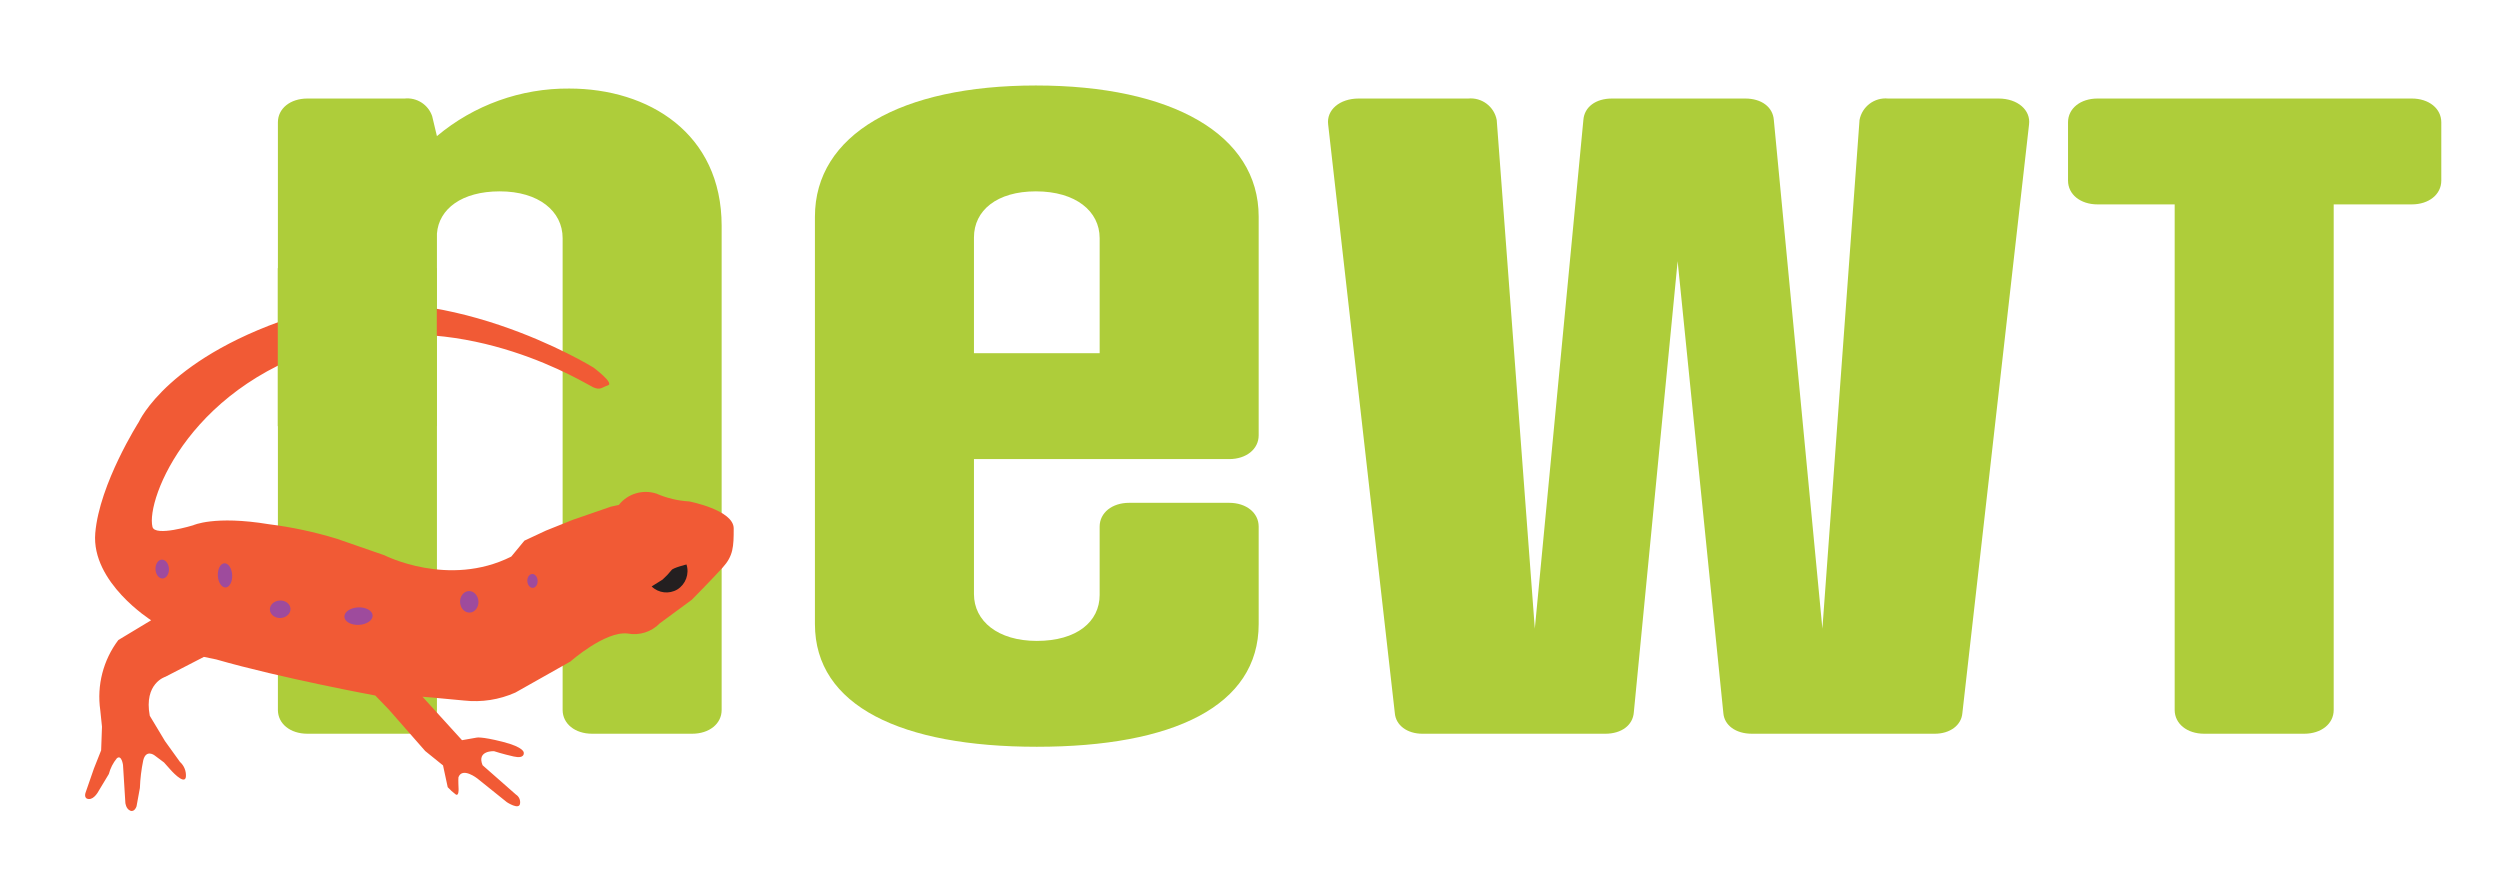
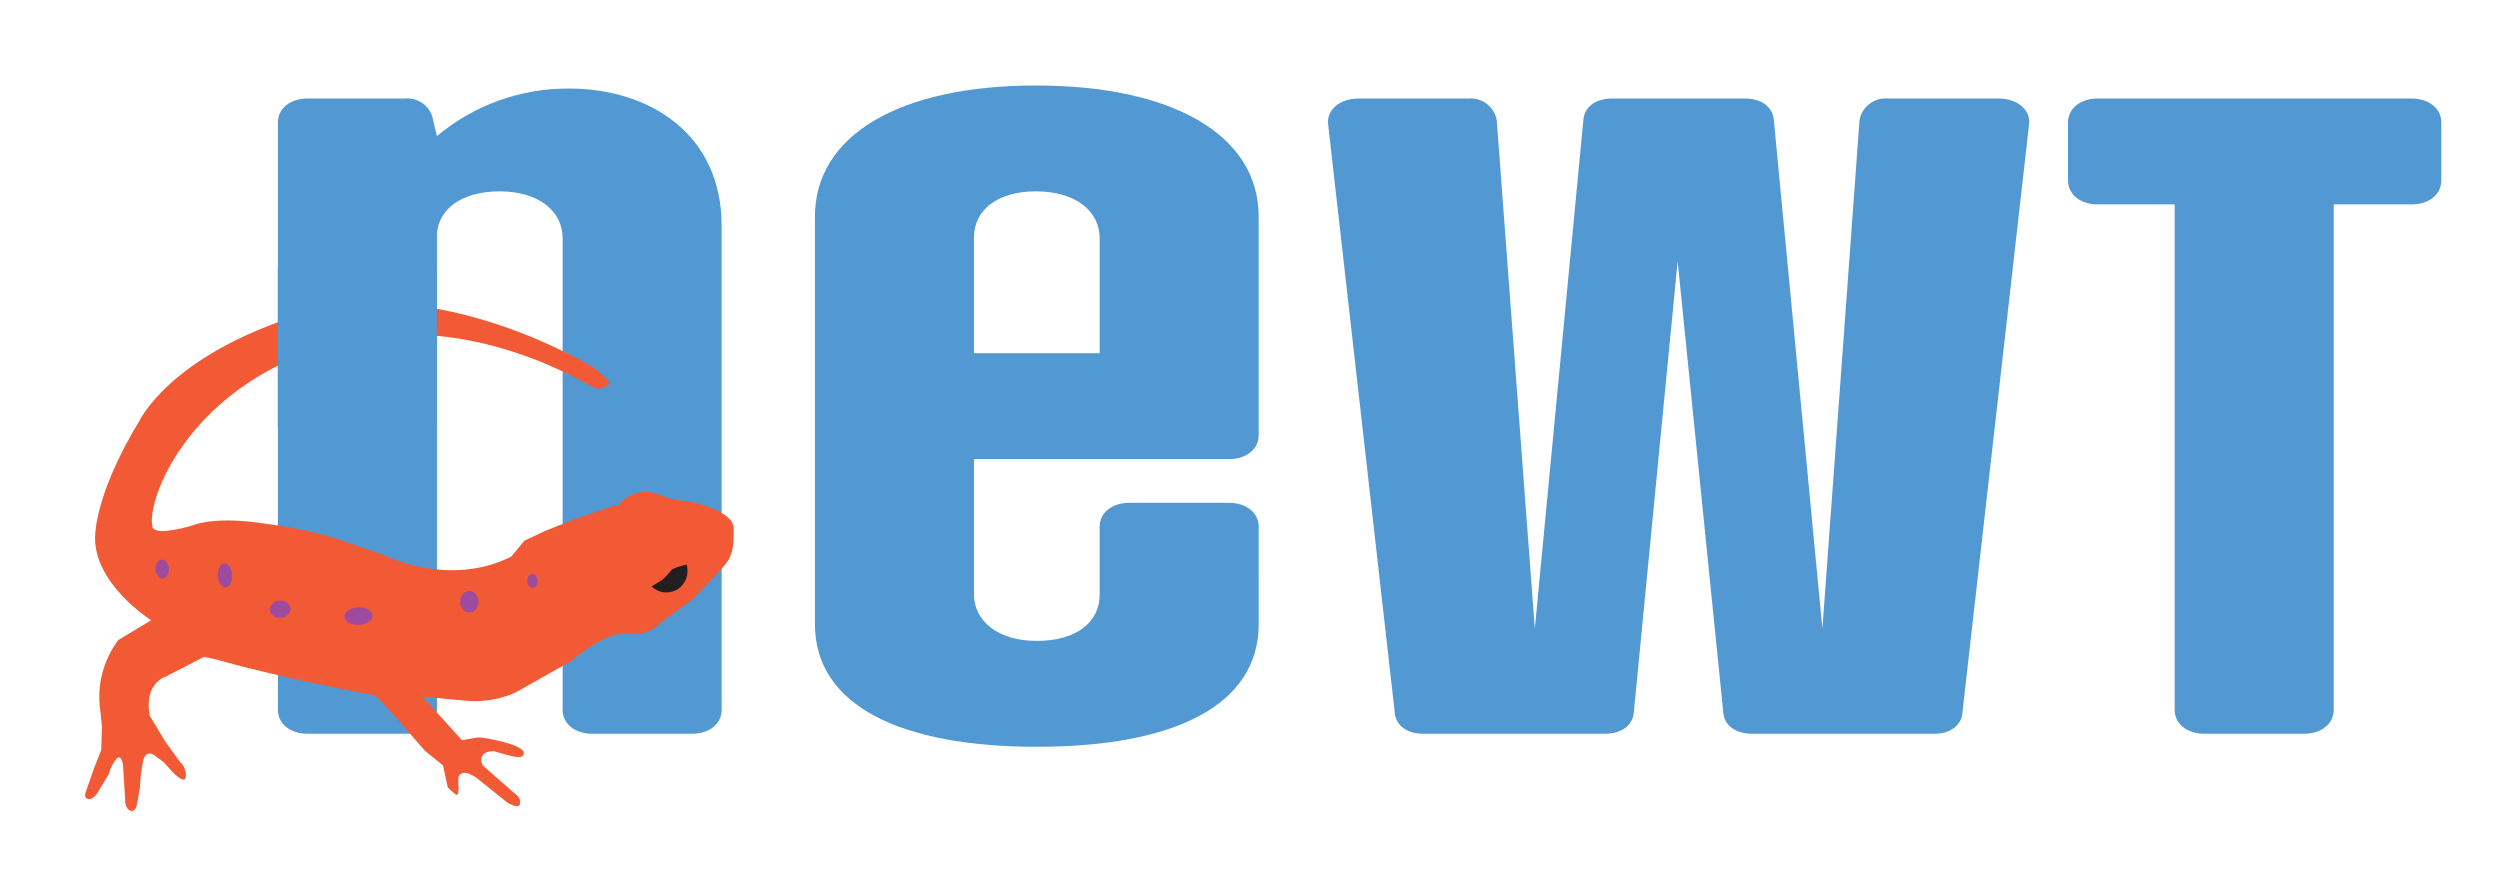
<svg xmlns="http://www.w3.org/2000/svg" id="Layer_1" data-name="Layer 1" viewBox="0 0 274.333 96.667">
  <defs>
    <style>
      .cls-1 {
-         fill: #aecd3a;
+         fill: #5299d3;
      }

      .cls-2 {
        fill: #f15a35;
      }

      .cls-3 {
        fill: #9e4b9d;
      }

      .cls-4 {
        fill: #231f20;
      }
    </style>
  </defs>
  <g>
    <path class="cls-1" d="M44.393,10.812a2.881,2.881,0,0,1,3.03,1.936l.522,2.189A22.31,22.31,0,0,1,62.47,9.717c8.673,0,16.719,4.883,16.719,15.069V77.905c0,1.516-1.358,2.61-3.239,2.61H64.978c-1.881,0-3.239-1.094-3.239-2.61V26.133c0-2.947-2.612-5.135-6.896-5.135-4.18,0-6.688,1.936-6.896,4.63V77.905c0,1.516-1.358,2.61-3.239,2.61H33.734c-1.881,0-3.239-1.094-3.239-2.61V13.421c0-1.515,1.358-2.609,3.239-2.609Z" />
    <path class="cls-1" d="M138.119,68.477c0,9.007-9.404,13.469-24.347,13.469-14.838,0-24.347-4.462-24.347-13.469V23.776c0-9.007,9.404-14.395,24.242-14.395,14.942,0,24.451,5.388,24.451,14.395V47.768c0,1.515-1.358,2.61-3.239,2.61H106.876V65.194c0,2.946,2.612,5.135,6.896,5.135,4.389,0,6.896-2.104,6.896-5.051V57.785c0-1.515,1.358-2.609,3.239-2.609h10.972c1.881,0,3.239,1.094,3.239,2.609ZM120.669,26.133c0-2.947-2.612-5.135-7.001-5.135-4.284,0-6.792,2.104-6.792,5.051V38.76h13.793Z" />
    <path class="cls-1" d="M192.243,80.515c-1.776,0-3.03-.926-3.135-2.273l-5.016-49.583-4.807,49.5c-.104,1.431-1.358,2.357-3.135,2.357h-20.062c-1.672,0-2.926-.926-3.03-2.273L145.744,13.674c-.209-1.599,1.254-2.862,3.344-2.862h12.017a2.905,2.905,0,0,1,3.135,2.357l4.18,55.813,5.329-55.813c.104-1.431,1.358-2.357,3.135-2.357h14.629c1.776,0,3.03.926,3.135,2.357l5.329,55.813,4.075-55.813a2.905,2.905,0,0,1,3.135-2.357h12.121c2.09,0,3.553,1.263,3.344,2.862l-7.314,64.568c-.104,1.347-1.358,2.273-3.03,2.273Z" />
    <path class="cls-1" d="M241.873,80.515c-1.881,0-3.239-1.094-3.239-2.61V22.429h-8.464c-1.881,0-3.239-1.095-3.239-2.61V13.421c0-1.515,1.358-2.609,3.239-2.609h34.482c1.881,0,3.239,1.094,3.239,2.609V19.819c0,1.515-1.358,2.61-3.239,2.61H256.084V77.905c0,1.516-1.358,2.61-3.239,2.61Z" />
  </g>
  <g>
    <path class="cls-2" d="M16.585,68.063S10,63.92,10.453,58.505s4.783-12.207,4.783-12.207,3.251-7.33,18.082-11.884S65.112,40.324,65.112,40.324s2.322,1.725,1.61,1.958-.827.567-1.633.213-13.524-8.454-27.728-4.885C21.008,41.72,15.989,54.793,16.731,57.814c.275,1.118,4.463-.173,4.463-.173s2.329-1.103,8.296-.118A44.402,44.402,0,0,1,36.968,59.122l5.22,1.811s7.035,3.594,13.915.144L57.545,59.328l2.362-1.104,2.949-1.183,4.17-1.441.878-.192a3.776,3.776,0,0,1,4.13-1.242,10.431,10.431,0,0,0,3.594.856s4.88.94,4.883,2.962-.047,3.011-1.216,4.302-3.375,3.522-3.375,3.522L72.399,68.401a3.9,3.9,0,0,1-3.545,1.114c-2.479-.271-6.258,3.074-6.258,3.074l-6.044,3.409a10.861,10.861,0,0,1-5.628.873c-3.321-.327-4.561-.413-4.561-.413l4.335,4.765,1.564-.275s.435-.17,2.883.448,2.329,1.215,2.329,1.215.133.684-1.114.401-2.15-.583-2.15-.583-1.929-.101-1.255,1.542l3.662,3.22a.991.991,0,0,1,.445,1.013c-.113.696-1.439-.175-1.439-.175l-3.237-2.6s-1.643-1.299-2.079-.143c-.037.248.015,1.282.015,1.282s.042.836-.315.608a6.256,6.256,0,0,1-.878-.795l-.514-2.391-1.956-1.579L42.637,77.827l-1.456-1.506S30.876,74.419,23.721,72.36l-1.345-.278-4.231,2.184s-2.381.711-1.71,4.277l1.668,2.777,1.643,2.285a1.984,1.984,0,0,1,.65,1.669c-.175.946-1.745-.875-1.745-.875l-.653-.732-1.05-.786s-.922-.694-1.23.555a18.035,18.035,0,0,0-.367,3.027l-.368,2.016s-.213.676-.691.478-.536-.861-.536-.861L13.498,83.942s-.157-1.176-.678-.731a4.516,4.516,0,0,0-.876,1.721l-1.116,1.856s-.471.936-1.09.893-.333-.748-.333-.748l.905-2.61.789-1.987.092-2.594-.189-1.815a10.348,10.348,0,0,1,1.983-7.694Z" />
    <ellipse class="cls-3" cx="51.493" cy="66.042" rx="1.01" ry="1.182" transform="translate(-3.228 2.64891) rotate(-2.85724)" />
    <ellipse class="cls-3" cx="58.431" cy="63.747" rx="0.566" ry="0.763" transform="translate(-3.105 2.99191) rotate(-2.85724)" />
    <ellipse class="cls-3" cx="39.34" cy="67.61" rx="1.552" ry="0.961" transform="translate(-3.32128 2.04506) rotate(-2.85724)" />
    <ellipse class="cls-3" cx="30.746" cy="66.855" rx="1.133" ry="0.961" transform="translate(-3.29435 1.6157) rotate(-2.85724)" />
    <ellipse class="cls-3" cx="24.691" cy="63.138" rx="0.788" ry="1.33" transform="translate(-3.11657 1.30928) rotate(-2.85724)" />
    <ellipse class="cls-3" cx="17.801" cy="62.446" rx="0.739" ry="1.034" transform="translate(-3.09065 0.96497) rotate(-2.85724)" />
    <path class="cls-4" d="M71.506,64.352l1.196-.75a8.726,8.726,0,0,0,.984-1.036c.135-.253,1.646-.625,1.646-.625a2.385,2.385,0,0,1-.998,2.738A2.333,2.333,0,0,1,71.506,64.352Z" />
  </g>
  <rect class="cls-1" x="30.483" y="29.427" width="17.447" height="17.339" />
</svg>
